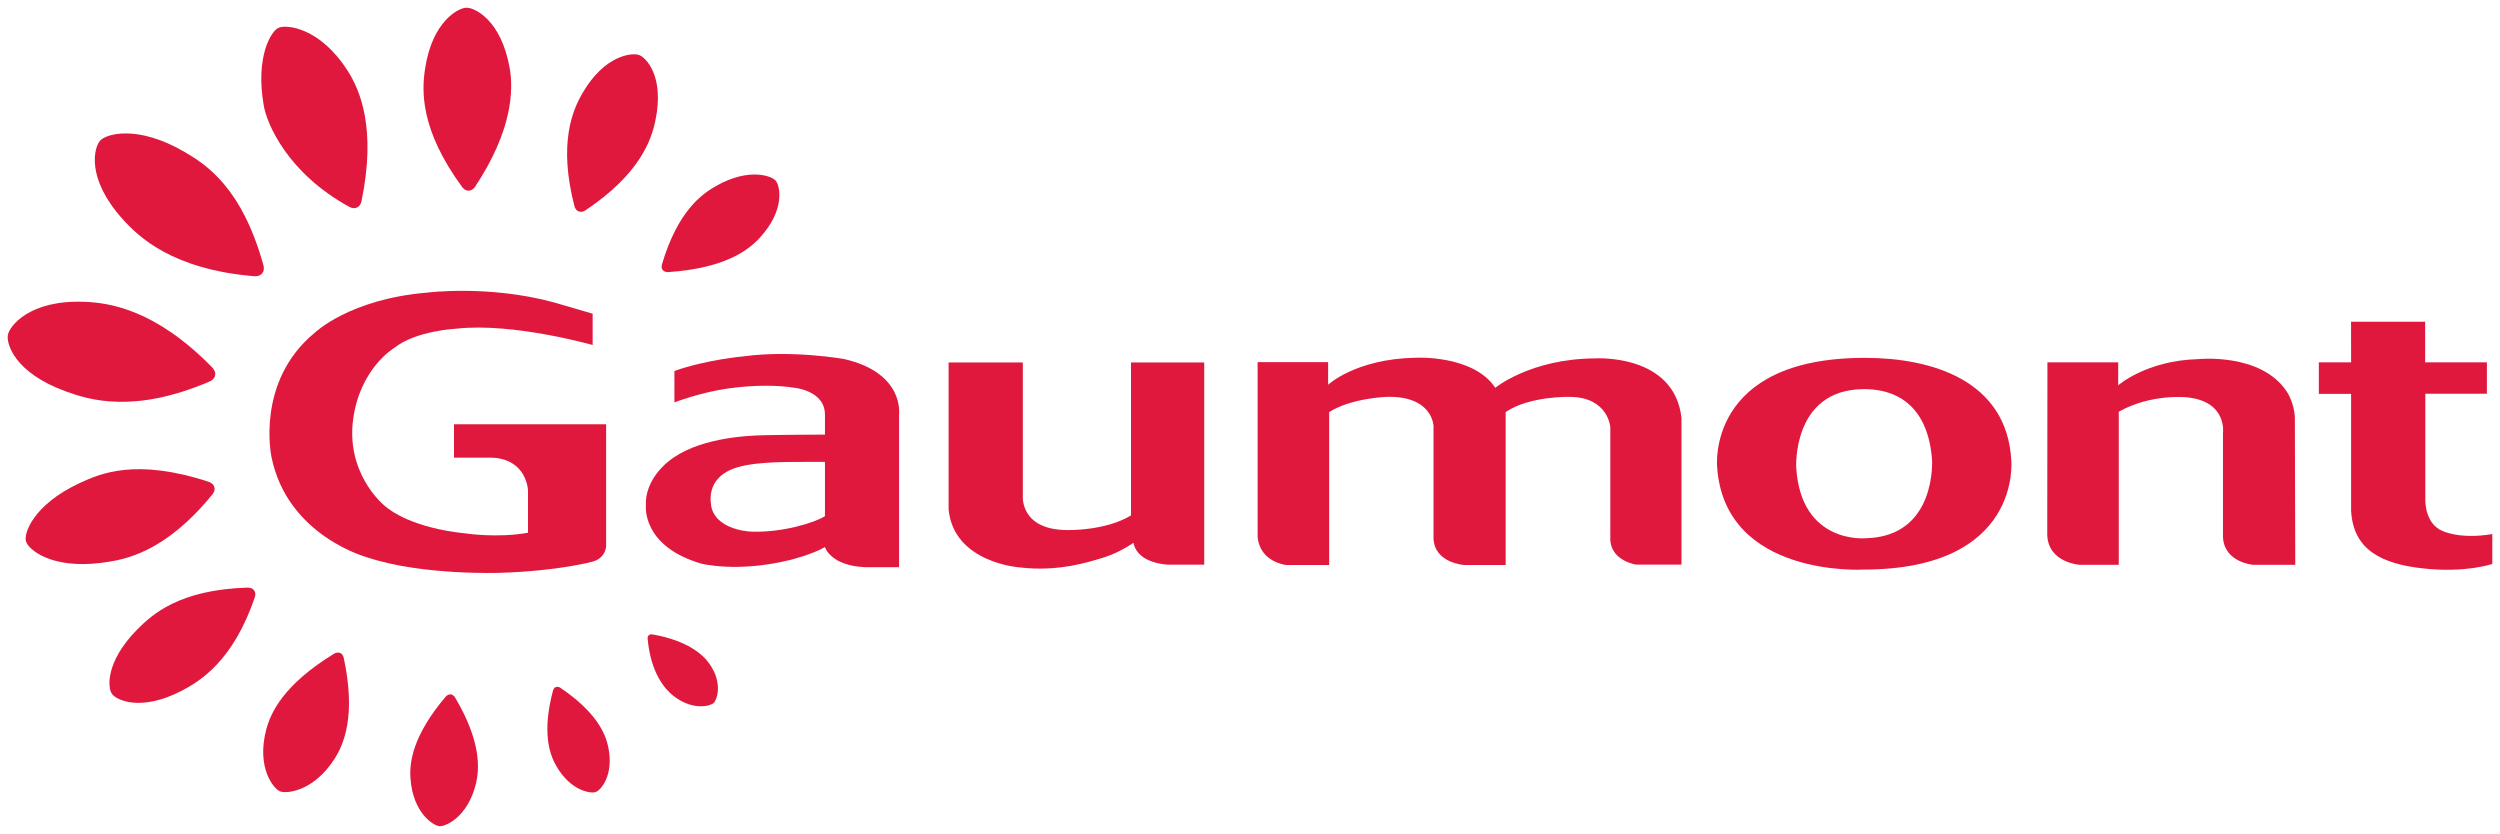
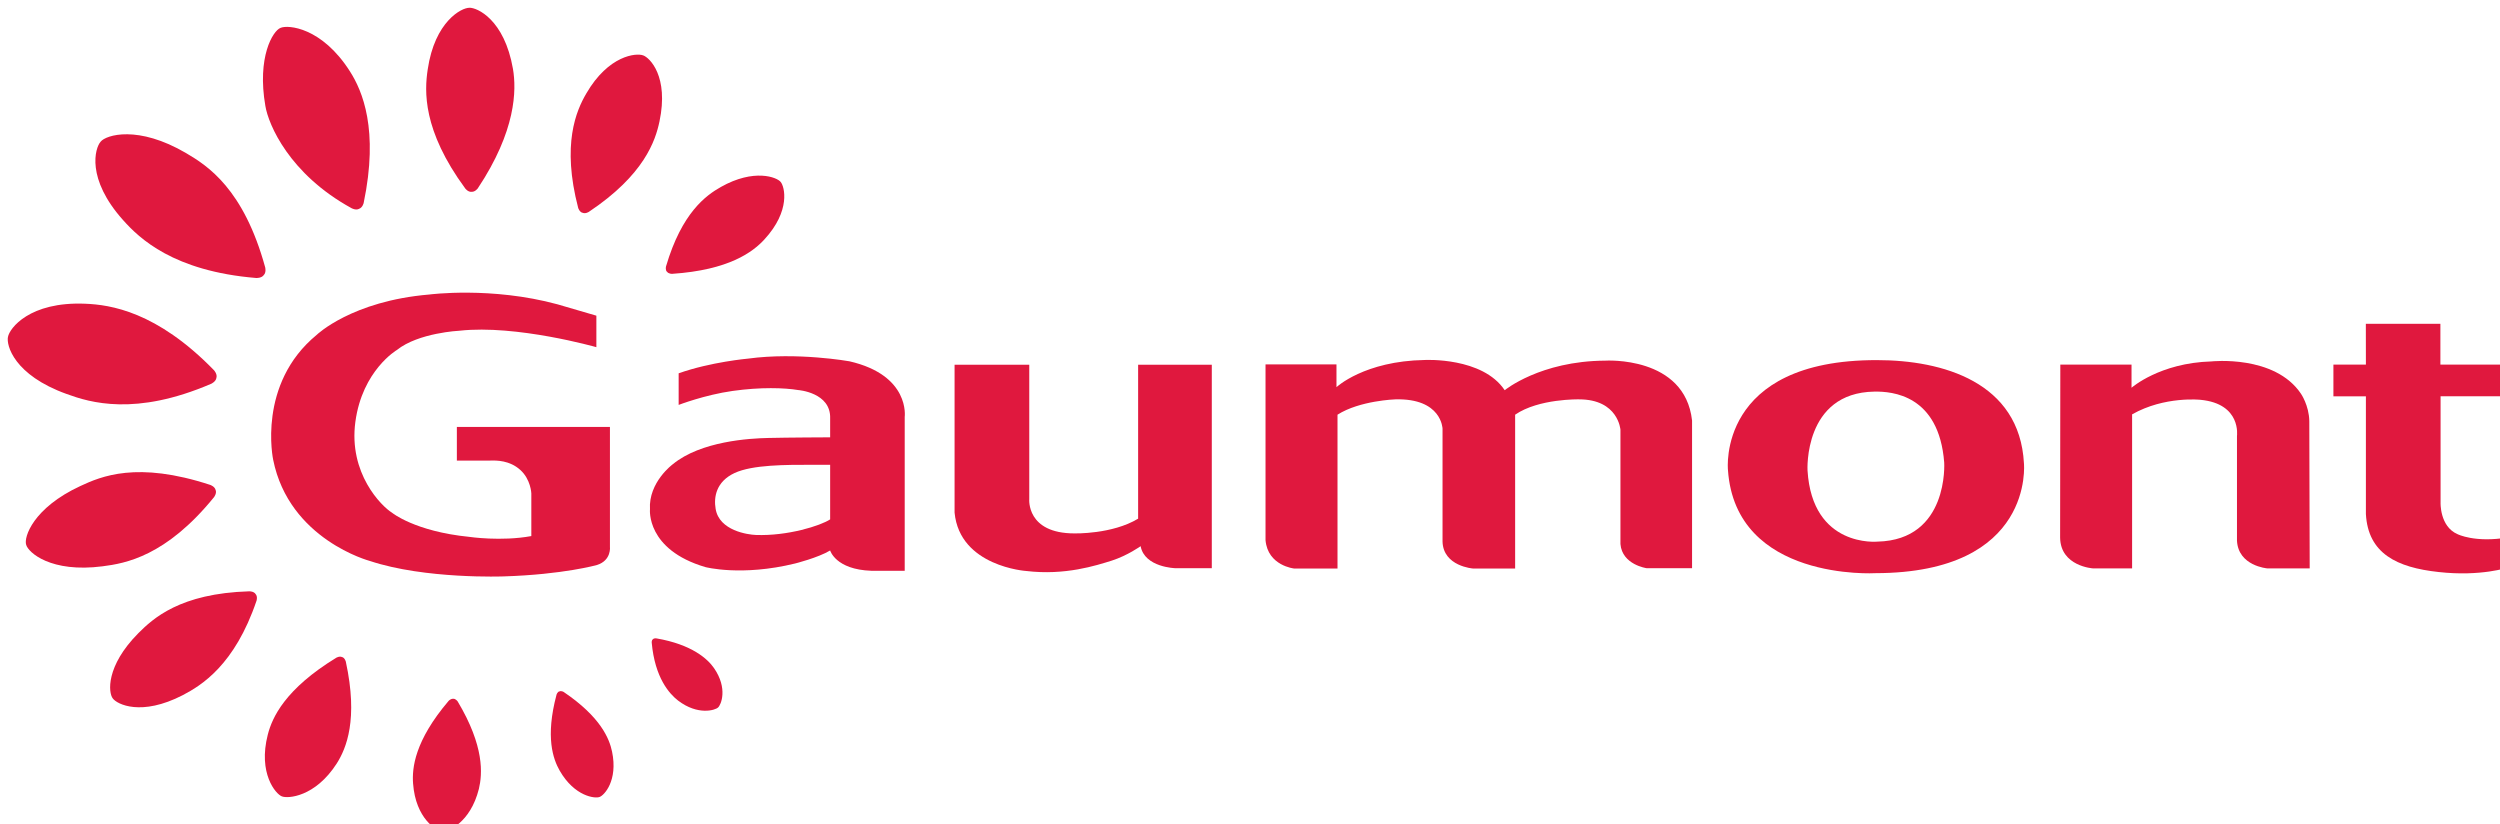
- <svg xmlns="http://www.w3.org/2000/svg" width="325.04" height="108.42" id="svg4883" version="1.1">
+ <svg xmlns="http://www.w3.org/2000/svg" id="svg4883" version="1.1">
  <defs id="defs4885" />
  <g id="layer1" transform="translate(6.4149,-401.06)">
    <g id="g652" transform="matrix(1.25,0,0,-1.25,27.66419,436.6025)">
      <path d="m 0,0 c -0.237,-0.332 -0.785,-0.3 -0.785,-0.3 -8.555,0.707 -12.08,4.101 -13.758,5.986 -3.832,4.28 -2.908,7.451 -2.318,8.103 0.552,0.699 3.868,1.738 8.841,-1.185 2.208,-1.299 5.938,-3.685 8.168,-11.807 0,0 0.134,-0.52 -0.155,-0.802" style="fill:#e0183e;fill-opacity:1;fill-rule:nonzero;stroke:none" id="path654" />
    </g>
    <g id="g656" transform="matrix(1.25,0,0,-1.25,39.97169,428.0463)">
      <path d="m 0,0 c -0.345,-0.179 -0.783,0.076 -0.783,0.076 -6.425,3.525 -8.579,8.638 -8.897,10.558 -0.878,5.055 0.773,7.768 1.565,8.072 0.769,0.345 4.273,0.067 7.177,-4.495 1.281,-2.005 3.002,-6.008 1.417,-13.606 0,0 -0.114,-0.493 -0.491,-0.605" style="fill:#e0183e;fill-opacity:1;fill-rule:nonzero;stroke:none" id="path658" />
    </g>
    <g id="g660" transform="matrix(1.25,0,0,-1.25,54.51794,425.8413)">
      <path d="m 0,0 c -0.363,-0.046 -0.654,0.34 -0.654,0.34 -4.442,6.036 -4.217,10.105 -3.883,12.305 0.728,4.968 3.503,6.388 4.305,6.375 l 0,0.004 c 0.787,0.028 3.617,-1.2 4.507,-6.322 0.372,-2.188 0.327,-6.389 -3.64,-12.352 0,0 -0.281,-0.381 -0.644,-0.35" style="fill:#e0183e;fill-opacity:1;fill-rule:nonzero;stroke:none" id="path662" />
    </g>
    <g id="g664" transform="matrix(1.25,0,0,-1.25,68.84294,428.555)">
      <path d="m 0,0 c -0.313,0.086 -0.443,0.501 -0.443,0.501 -1.721,6.587 -0.197,10.053 0.829,11.817 2.31,3.993 5.202,4.222 5.884,3.953 L 6.267,16.275 C 6.945,16.042 8.943,14.099 7.959,9.438 7.541,7.464 6.398,3.928 0.659,0.099 c 0,0 -0.362,-0.242 -0.673,-0.084" style="fill:#e0183e;fill-opacity:1;fill-rule:nonzero;stroke:none" id="path666" />
    </g>
    <g id="g668" transform="matrix(1.25,0,0,-1.25,79.75919,436.1775)">
      <path d="M 0,0 C -0.193,0.197 -0.098,0.56 -0.098,0.56 1.535,6.112 4.035,7.898 5.563,8.763 9.008,10.71 11.389,9.771 11.757,9.281 12.15,8.82 12.826,6.326 10.058,3.331 8.873,2.051 6.428,0.184 0.532,-0.211 c 0,0 -0.372,-0.014 -0.532,0.225" style="fill:#e0183e;fill-opacity:1;fill-rule:nonzero;stroke:none" id="path670" />
    </g>
    <g id="g672" transform="matrix(1.25,0,0,-1.25,21.54794,449.8563)">
      <path d="m 0,0 c -0.036,-0.398 -0.53,-0.627 -0.53,-0.627 -7.869,-3.385 -12.543,-1.938 -14.949,-1.061 -5.453,1.957 -6.26,5.054 -6.066,5.914 l 0,-0.009 c 0.157,0.873 2.212,3.667 7.996,3.426 2.567,-0.107 7.374,-0.785 13.296,-6.872 0,0 0.365,-0.4 0.253,-0.776" style="fill:#e0183e;fill-opacity:1;fill-rule:nonzero;stroke:none" id="path674" />
    </g>
    <g id="g676" transform="matrix(1.25,0,0,-1.25,21.44544,464.3688)">
      <path d="m 0,0 c 0.139,-0.353 -0.172,-0.747 -0.172,-0.747 -4.971,-6.115 -9.161,-6.841 -11.522,-7.142 -5.34,-0.69 -7.672,1.429 -7.89,2.226 -0.262,0.778 0.723,3.809 5.598,6.071 2.144,0.998 5.856,2.606 13.435,0.116 0,0 0.478,-0.166 0.551,-0.537" style="fill:#e0183e;fill-opacity:1;fill-rule:nonzero;stroke:none" id="path678" />
    </g>
    <g id="g680" transform="matrix(1.25,0,0,-1.25,26.60044,477.8063)">
      <path d="m 0,0 c 0.238,-0.245 0.108,-0.68 0.108,-0.68 -2.26,-6.689 -5.726,-8.78 -7.625,-9.774 -4.296,-2.22 -6.803,-0.944 -7.237,-0.34 -0.463,0.572 -0.746,3.331 2.64,6.742 1.508,1.501 4.289,4.119 11.479,4.33 0,0 0.466,0.004 0.645,-0.287" style="fill:#e0183e;fill-opacity:1;fill-rule:nonzero;stroke:none" id="path682" />
    </g>
    <g id="g684" transform="matrix(1.25,0,0,-1.25,37.79419,485.9538)">
      <path d="m 0,0 c 0.28,-0.086 0.377,-0.475 0.377,-0.475 1.298,-5.972 0.051,-8.963 -0.932,-10.517 -2.239,-3.496 -5.099,-3.662 -5.688,-3.403 -0.616,0.233 -2.474,2.374 -1.445,6.376 0.451,1.773 1.79,4.718 7.084,7.951 0,0 0.349,0.202 0.614,0.054" style="fill:#e0183e;fill-opacity:1;fill-rule:nonzero;stroke:none" id="path686" />
    </g>
    <g id="g688" transform="matrix(1.25,0,0,-1.25,52.15169,491.3375)">
      <path d="m 0,0 c 0.266,0 0.457,-0.287 0.457,-0.287 2.768,-4.639 2.559,-7.483 2.188,-9.035 -0.887,-3.532 -3.233,-4.455 -3.797,-4.388 -0.58,0.04 -2.734,1.317 -3.004,4.935 -0.123,1.606 0.16,4.421 3.676,8.555 0,0 0.23,0.251 0.497,0.21" style="fill:#e0183e;fill-opacity:1;fill-rule:nonzero;stroke:none" id="path690" />
    </g>
    <g id="g692" transform="matrix(1.25,0,0,-1.25,65.84794,490.405)">
      <path d="m 0,0 c 0.203,0.109 0.454,-0.048 0.454,-0.048 3.827,-2.588 4.72,-4.827 4.999,-6.161 0.629,-3.013 -0.826,-4.54 -1.294,-4.692 -0.448,-0.185 -2.577,0.04 -4.116,2.717 -0.677,1.187 -1.504,3.448 -0.328,7.859 0,0 0.08,0.277 0.293,0.341" style="fill:#e0183e;fill-opacity:1;fill-rule:nonzero;stroke:none" id="path694" />
    </g>
    <g id="g696" transform="matrix(1.25,0,0,-1.25,77.93919,483.6638)">
      <path d="M 0,0 C 0.116,0.146 0.369,0.098 0.369,0.098 4.05,-0.537 5.673,-2.038 6.319,-2.974 7.772,-5.078 7.043,-6.78 6.738,-7.043 6.456,-7.321 4.659,-7.899 2.601,-6.327 c -0.893,0.69 -2.395,2.35 -2.722,5.986 0,0 -0.026,0.242 0.121,0.345" style="fill:#e0183e;fill-opacity:1;fill-rule:nonzero;stroke:none" id="path698" />
    </g>
    <g id="g700" transform="matrix(1.25,0,0,-1.25,70.63794,441.8463)">
      <path d="m 0,0 0,-3.256 c 0,0 -8.271,2.352 -14.146,1.701 0,0 -4.236,-0.201 -6.474,-1.992 0,0 -3.57,-2.095 -4.29,-7.423 -0.721,-5.323 2.696,-8.721 3.783,-9.393 0,0 2.345,-1.935 7.988,-2.499 0,0 3.291,-0.492 6.416,0.081 l 0,4.411 c 0,0 -0.05,1.454 -1.15,2.434 -1.09,0.982 -2.432,0.982 -3.116,0.959 l -3.431,0 0,3.478 15.822,0 0,-12.379 c 0,0 0.183,-1.41 -1.341,-1.893 0,0 -3.493,-0.986 -9.624,-1.178 0,0 -8.133,-0.31 -13.855,1.597 0,0 -8.332,2.205 -9.989,10.459 0,0 -1.684,7.832 4.504,12.914 0,0 3.609,3.492 11.641,4.167 0,0 6.398,0.843 13.231,-1.011" style="fill:#e0183e;fill-opacity:1;fill-rule:nonzero;stroke:none" id="path702" />
    </g>
    <g id="g704" transform="matrix(1.25,0,0,-1.25,90.24044,447.3938)">
      <path d="m 0,0 c 5.062,0.689 10.473,-0.277 10.473,-0.277 6.306,-1.447 5.716,-5.749 5.716,-5.749 l 0,-15.904 c 0,0 -3.347,0.009 -3.455,0 -3.695,0.129 -4.252,2.099 -4.252,2.099 -1.255,-0.756 -3.632,-1.348 -3.632,-1.348 -5.53,-1.355 -9.262,-0.371 -9.262,-0.371 -6.148,1.81 -5.729,5.969 -5.729,5.969 -0.171,2.807 2.36,4.665 2.36,4.665 2.903,2.388 7.951,2.673 9.849,2.713 1.888,0.05 6.414,0.067 6.414,0.067 l 0,1.948 C 8.578,-3.497 5.18,-3.25 5.18,-3.25 3.748,-3.013 1.307,-2.933 -1.594,-3.34 -4.499,-3.752 -7.177,-4.786 -7.177,-4.786 l 0,3.267 C -3.85,-0.34 0,0 0,0 m 8.482,-16.616 0,5.641 -1.918,0 c -2.628,0 -6.093,0.015 -7.96,-0.849 -1.917,-0.896 -2.166,-2.499 -1.958,-3.713 0.377,-2.256 3.336,-2.658 4.145,-2.691 3.302,-0.125 6.709,0.959 7.691,1.612" style="fill:#e0183e;fill-opacity:1;fill-rule:nonzero;stroke:none" id="path706" />
    </g>
    <g id="g708" transform="matrix(1.25,0,0,-1.25,116.9192,448.1838)">
      <path d="m 0,0 7.72,0 0,-13.893 c 0,0 -0.315,-3.542 4.671,-3.542 0,0 3.895,-0.102 6.581,1.523 l 0,15.912 7.615,0 0,-21.033 -3.738,0 c 0,0 -3.202,0.066 -3.618,2.277 0,0 -1.353,-0.966 -2.978,-1.49 -1.633,-0.51 -4.824,-1.554 -8.848,-1.074 0,0 -6.872,0.456 -7.405,6.035" style="fill:#e0183e;fill-opacity:1;fill-rule:nonzero;stroke:none" id="path710" />
    </g>
    <g id="g712" transform="matrix(1.25,0,0,-1.25,157.0954,448.1425)">
      <path d="m 0,0 7.333,0 0,-2.351 c 0,0 2.875,2.704 9.13,2.808 0,0 5.962,0.321 8.258,-3.125 0,0 3.667,3.021 10.385,3.057 0,0 8.232,0.529 8.981,-6.188 l 0,-15.263 -4.707,0 c 0,0 -2.516,0.354 -2.695,2.494 l 0,11.816 c 0,0 -0.217,3.139 -4.274,3.139 0,0 -4.166,0.098 -6.611,-1.584 l 0,-15.901 -4.346,0 c 0,0 -3.084,0.216 -3.158,2.782 l 0,11.675 c 0,0 -0.078,3.162 -4.881,3.028 0,0 -3.669,-0.117 -5.975,-1.584 l 0,-15.901 -4.482,0 c 0,0 -2.725,0.279 -2.958,2.93" style="fill:#e0183e;fill-opacity:1;fill-rule:nonzero;stroke:none" id="path714" />
    </g>
    <g id="g716" transform="matrix(1.25,0,0,-1.25,227.1229,461.8338)">
      <path d="m 0,0 c 0.485,-8.037 7.237,-7.364 7.237,-7.364 7.396,0.174 6.891,8.171 6.891,8.171 C 13.589,7.827 8.718,8.171 6.905,8.141 -0.434,8.028 0,0 0,0 m 7.196,11.396 c 6.748,0 14.725,-2.257 15.174,-10.67 0,0 1.121,-11.323 -15.344,-11.351 0,0 -14.474,-0.871 -15.252,10.679 0,0 -1.162,11.382 15.422,11.342" style="fill:#e0183e;fill-opacity:1;fill-rule:nonzero;stroke:none" id="path718" />
    </g>
    <g id="g720" transform="matrix(1.25,0,0,-1.25,259.7842,448.1663)">
      <path d="m 0,0 7.361,0 0,-2.395 c 0,0 2.907,2.57 8.252,2.722 0,0 6.547,0.717 9.264,-3.344 0,0 0.828,-1.196 0.859,-2.817 l 0.041,-15.23 -4.388,0 c 0,0 -3.004,0.244 -3.129,2.874 l 0,10.817 c 0,0 0.478,3.326 -3.772,3.733 0,0 -3.713,0.404 -7.068,-1.504 l 0,-15.92 -4.053,0 c 0,0 -3.344,0.209 -3.387,3.177" style="fill:#e0183e;fill-opacity:1;fill-rule:nonzero;stroke:none" id="path722" />
    </g>
    <g id="g724" transform="matrix(1.25,0,0,-1.25,299.2592,442.8925)">
      <path d="m 0,0 7.706,0 0,-4.219 6.423,0 0,-3.271 -6.404,0 0,-10.975 c 0,0 -0.106,-2.485 1.756,-3.283 0,0 1.802,-0.917 5.212,-0.335 l 0,-3.111 c 0,0 -2.807,-0.954 -7.158,-0.467 -4.353,0.467 -7.304,1.922 -7.529,5.996 l 0,12.165 -3.358,0 0,3.281 3.358,0" style="fill:#e0183e;fill-opacity:1;fill-rule:nonzero;stroke:none" id="path726" />
    </g>
  </g>
</svg>
